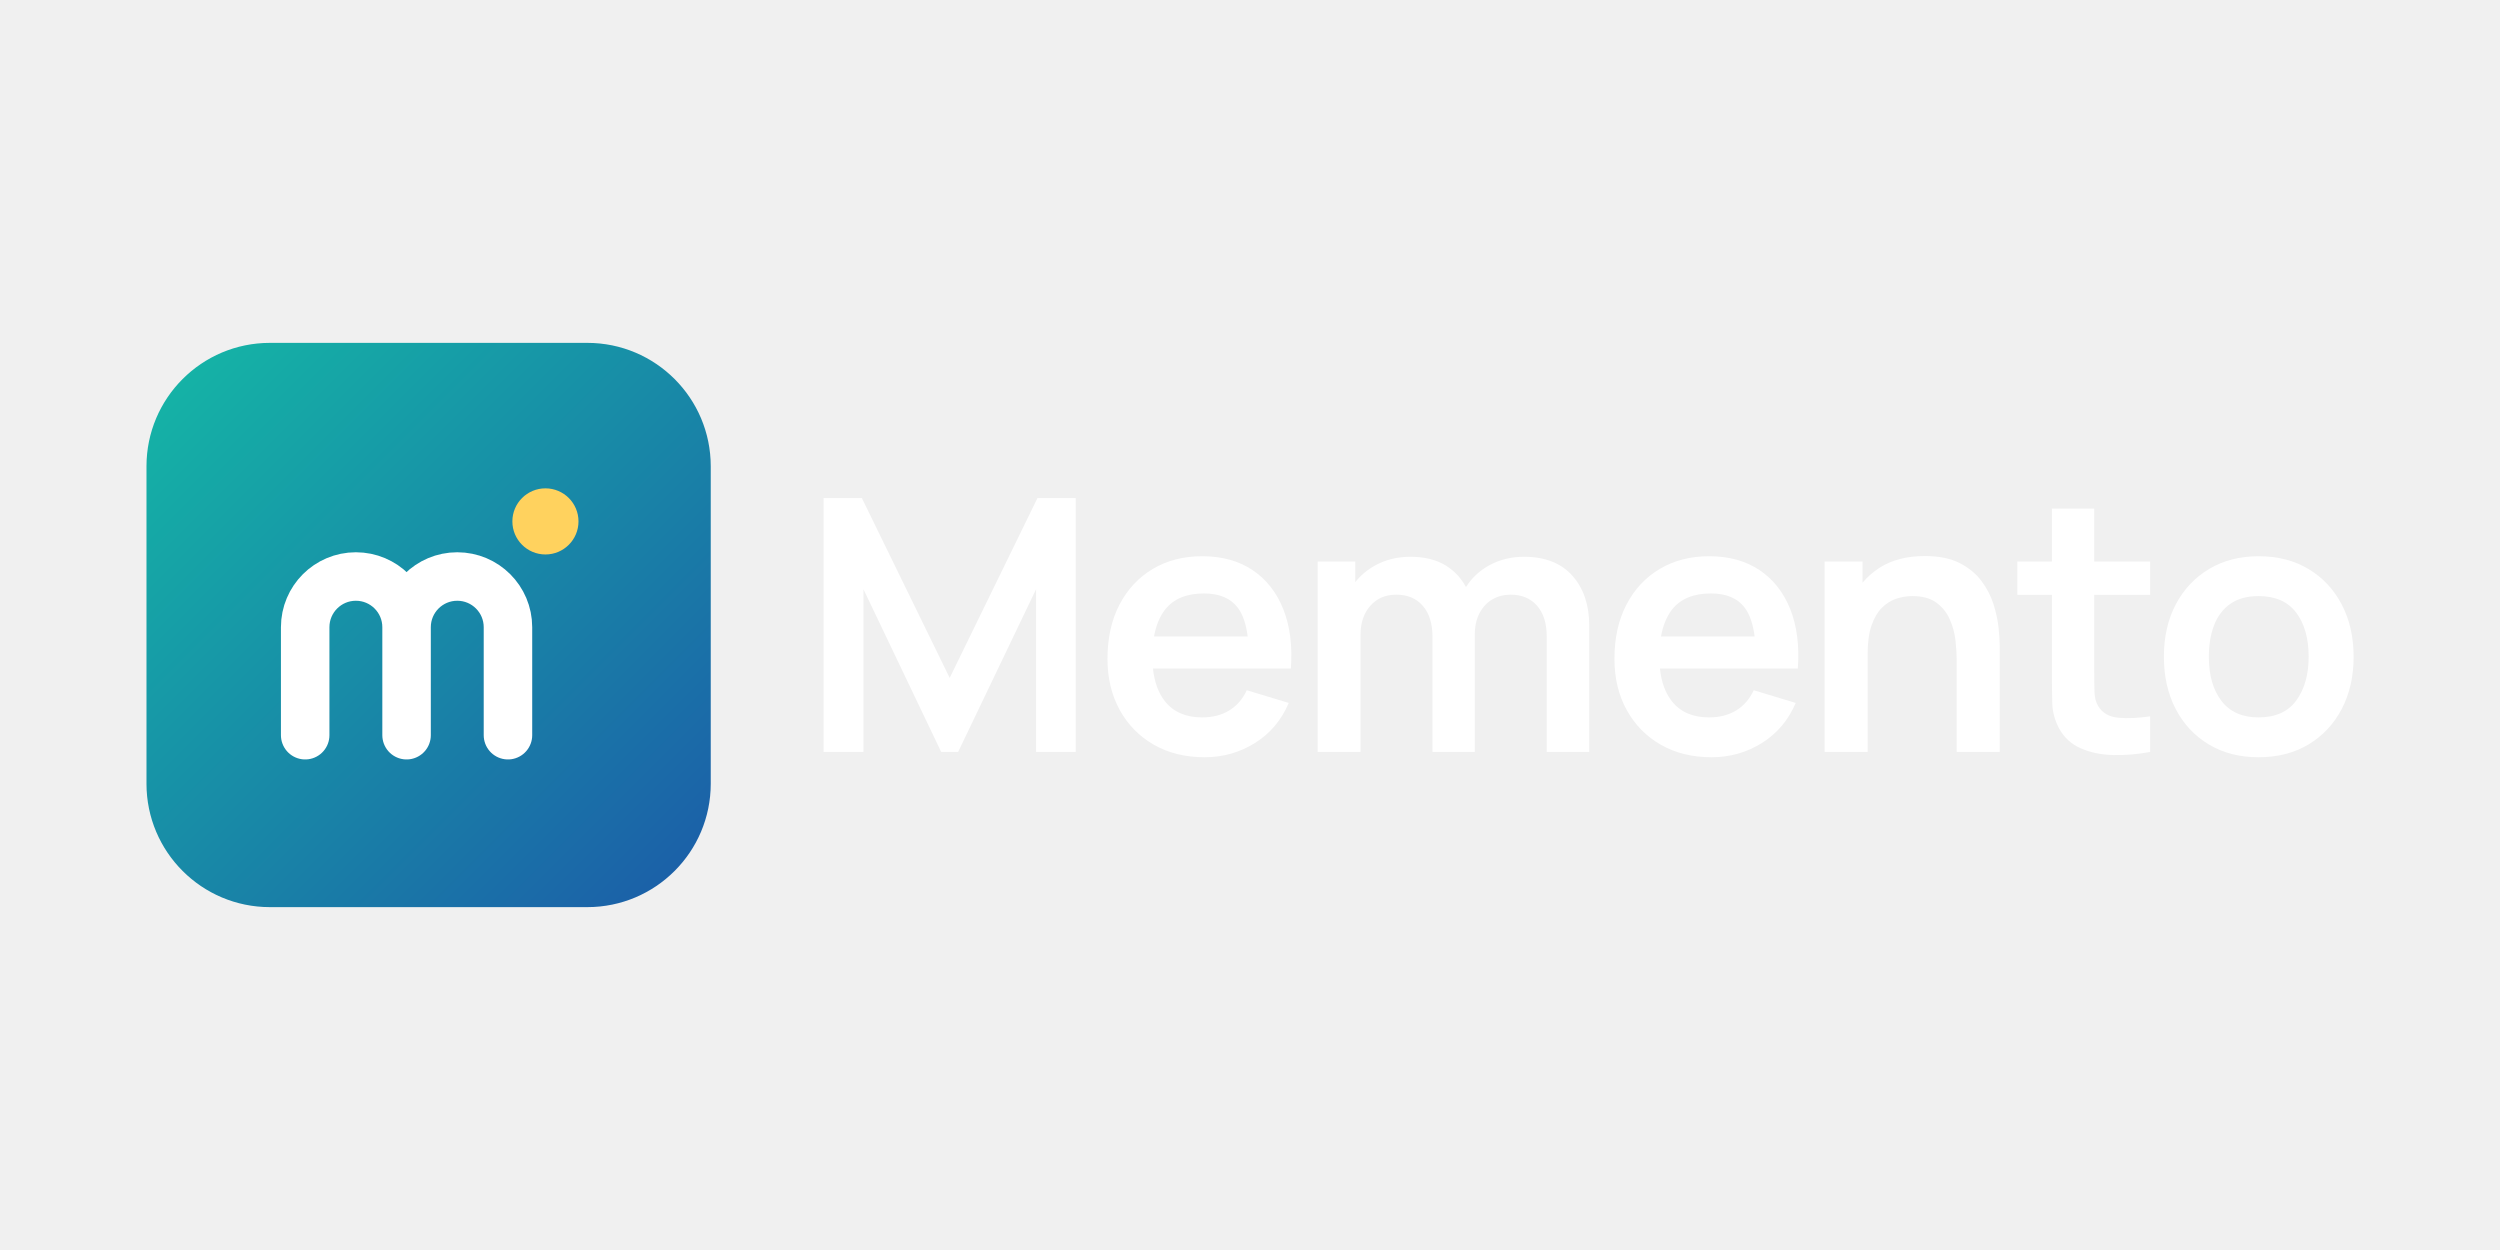
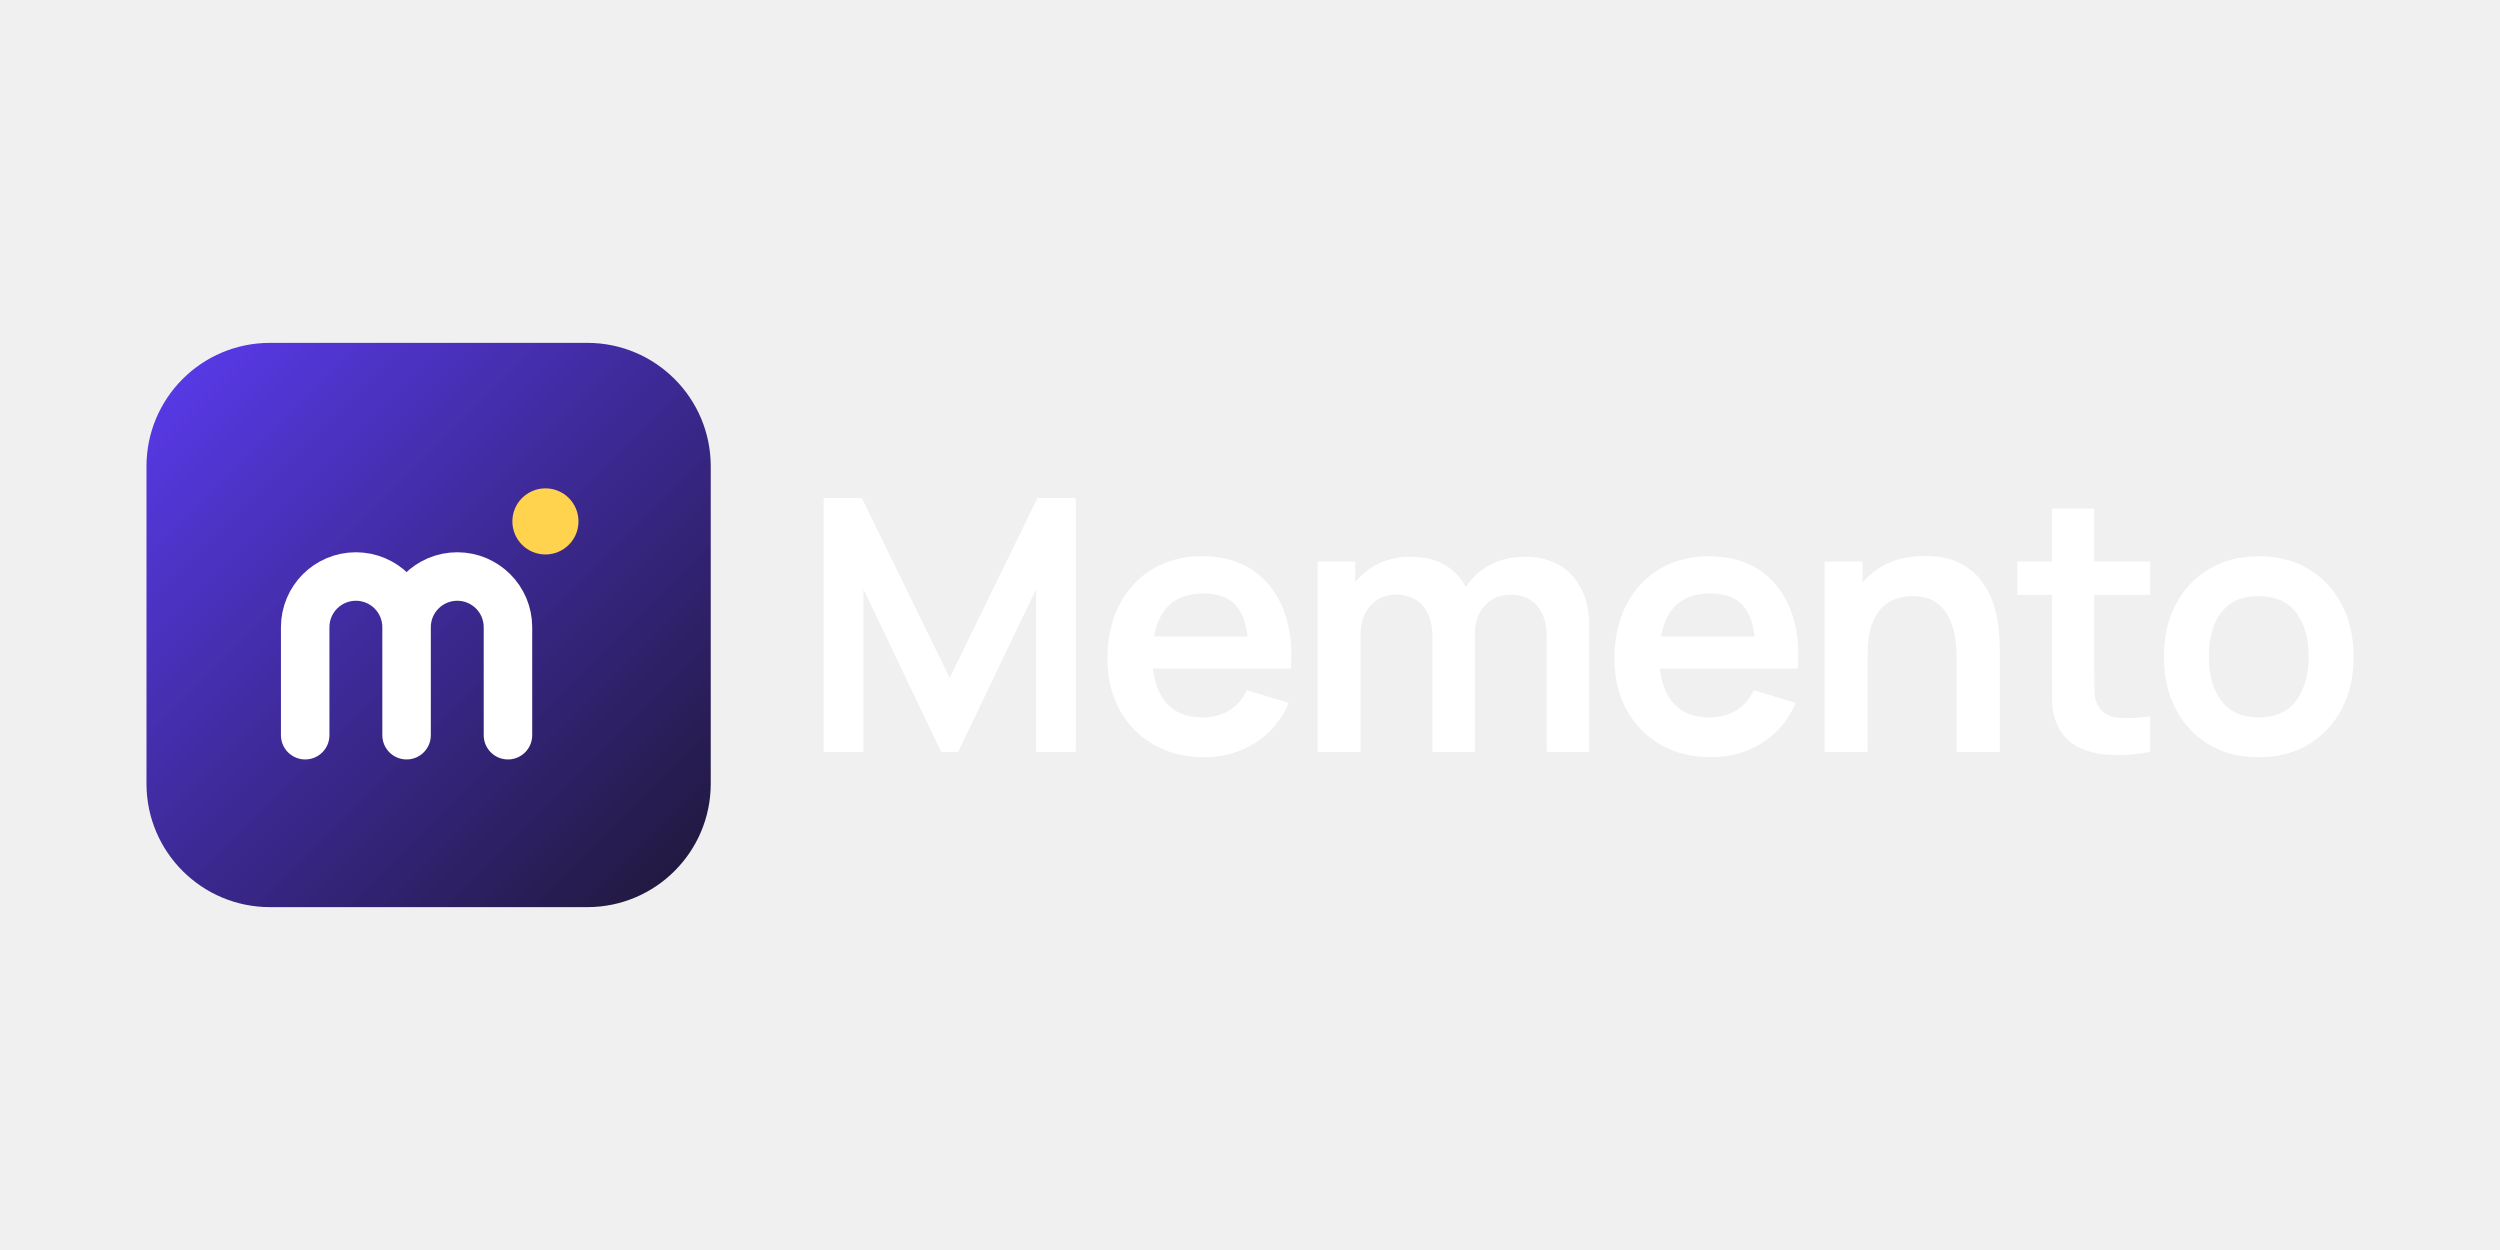
<svg xmlns="http://www.w3.org/2000/svg" viewBox="0 0 1024 512">
  <g transform="translate(60.0 256.0) scale(0.963)">
    <svg id="icon" x="0" y="-120" width="240" height="240" viewBox="0 0 512 512">
      <defs>
        <linearGradient id="g" x1="0" y1="0" x2="1" y2="1">
-           <stop offset="0" stop-color="#14B8A6" />
-           <stop offset="1" stop-color="#1C5BA8" />
+           <stop offset="0" stop-color="#5B3BF0" />
+           <stop offset="1" stop-color="#1E1736" />
        </linearGradient>
      </defs>
      <rect id="bg" width="512" height="512" rx="112" fill="url(#g)" />
      <g id="icon" transform="translate(-20 -6)">
        <path d="M164 362V264A46 46 0 0 1 256 264V362M256 264A46 46 0 0 1 348 264V362" fill="none" stroke="#FFFFFF" stroke-width="44" stroke-linecap="round" stroke-linejoin="round" />
-         <circle cx="382" cy="168" r="30" fill="#FFD25E" />
+         <circle cx="382" cy="168" r="30" fill="#FFD34D" />
      </g>
    </svg>
    <g id="wordmark" fill="#FFFFFF" transform="translate(277.5 54.0)">
      <path d="M27.45 0L10.5 0L10.5 -108L26.77 -108L64.13 -31.5L101.47 -108L117.75 -108L117.75 0L100.88 0L100.88 -69.22L67.72 0L60.52 0L27.45 -69.22L27.45 0" />
      <path d="M172.57 2.25L172.57 2.25Q160.28 2.25 150.97 -3.07Q141.68 -8.4 136.46 -17.85Q131.25 -27.3 131.25 -39.6L131.25 -39.6Q131.25 -52.88 136.35 -62.66Q141.45 -72.45 150.53 -77.85Q159.6 -83.25 171.53 -83.25L171.53 -83.25Q184.13 -83.25 192.94 -77.36Q201.75 -71.47 206.02 -60.75Q210.3 -50.02 209.25 -35.48L209.25 -35.48L150.6 -35.48Q151.5 -26.77 155.78 -21.45L155.78 -21.45Q161.18 -14.7 171.53 -14.7L171.53 -14.7Q178.2 -14.7 183.04 -17.66Q187.88 -20.63 190.5 -26.25L190.5 -26.25L208.35 -20.85Q203.7 -9.9 193.99 -3.82Q184.28 2.25 172.57 2.25M151.05 -49.13L190.88 -49.13Q189.9 -57 186.68 -61.35L186.68 -61.35Q182.1 -67.42 172.28 -67.42L172.28 -67.42Q161.18 -67.42 155.78 -60.6L155.78 -60.6Q152.32 -56.17 151.05 -49.13L151.05 -49.13" />
      <path d="M336.15 0L318.07 0L318.07 -49.2Q318.07 -57.52 313.95 -62.21Q309.82 -66.9 302.77 -66.9L302.77 -66.9Q298.43 -66.9 294.98 -64.91Q291.52 -62.92 289.5 -59.06Q287.48 -55.2 287.48 -49.88L287.48 -49.88L287.48 0L269.48 0L269.48 -48.98Q269.48 -57.45 265.35 -62.17Q261.23 -66.9 254.1 -66.9L254.1 -66.9Q247.2 -66.9 243.04 -62.17Q238.88 -57.45 238.88 -49.88L238.88 -49.88L238.88 0L220.65 0L220.65 -81L236.63 -81L236.63 -72.22Q240.08 -76.58 245.25 -79.42L245.25 -79.42Q251.85 -83.02 260.1 -83.02L260.1 -83.02Q269.18 -83.02 275.32 -79.2L275.32 -79.2Q280.73 -75.75 283.73 -70.13L283.73 -70.13Q287.48 -76.05 293.7 -79.42L293.7 -79.42Q300.3 -83.02 308.4 -83.02L308.4 -83.02Q321.82 -83.02 328.99 -74.96Q336.15 -66.9 336.15 -53.77L336.15 -53.77L336.15 0" />
      <path d="M388.2 2.25L388.2 2.25Q375.9 2.25 366.6 -3.07Q357.3 -8.4 352.09 -17.85Q346.88 -27.3 346.88 -39.6L346.88 -39.6Q346.88 -52.88 351.98 -62.66Q357.07 -72.45 366.15 -77.85Q375.23 -83.25 387.15 -83.25L387.15 -83.25Q399.75 -83.25 408.56 -77.36Q417.38 -71.47 421.65 -60.75Q425.93 -50.02 424.88 -35.48L424.88 -35.48L366.23 -35.48Q367.13 -26.77 371.4 -21.45L371.4 -21.45Q376.8 -14.7 387.15 -14.7L387.15 -14.7Q393.82 -14.7 398.66 -17.66Q403.5 -20.63 406.13 -26.25L406.13 -26.25L423.98 -20.85Q419.32 -9.9 409.61 -3.82Q399.9 2.25 388.2 2.25M366.68 -49.13L406.5 -49.13Q405.52 -57 402.3 -61.35L402.3 -61.35Q397.73 -67.42 387.9 -67.42L387.9 -67.42Q376.8 -67.42 371.4 -60.6L371.4 -60.6Q367.95 -56.17 366.68 -49.13L366.68 -49.13" />
      <path d="M510.75 0L492.45 0L492.45 -39Q492.45 -42.82 491.93 -47.48Q491.4 -52.13 489.49 -56.44Q487.57 -60.75 483.79 -63.52Q480 -66.3 473.55 -66.3L473.55 -66.3Q470.1 -66.3 466.73 -65.17Q463.35 -64.05 460.61 -61.31Q457.88 -58.57 456.23 -53.81Q454.57 -49.05 454.57 -41.63L454.57 -41.63L454.57 0L436.28 0L436.28 -81L452.4 -81L452.4 -72Q455.48 -75.67 459.68 -78.38L459.68 -78.38Q467.48 -83.33 478.88 -83.33L478.88 -83.33Q487.88 -83.33 493.73 -80.33Q499.57 -77.33 503.02 -72.67Q506.48 -68.02 508.13 -62.77Q509.77 -57.52 510.26 -52.84Q510.75 -48.15 510.75 -45.23L510.75 -45.23L510.75 0" />
      <path d="M574.73 -15.15L574.73 0Q566.7 1.5 559.01 1.31Q551.33 1.13 545.25 -1.54Q539.17 -4.2 536.02 -9.97L536.02 -9.97Q533.25 -15.22 533.1 -20.7Q532.95 -26.18 532.95 -33.07L532.95 -33.07L532.95 -66.83L518.25 -66.83L518.25 -81L532.95 -81L532.95 -103.5L550.95 -103.5L550.95 -81L574.73 -81L574.73 -66.83L550.95 -66.83L550.95 -34.13Q550.95 -29.25 551.06 -25.57Q551.17 -21.9 552.6 -19.57L552.6 -19.57Q555.3 -15.07 561.23 -14.55Q567.15 -14.03 574.73 -15.15L574.73 -15.15" />
      <path d="M620.85 2.25L620.85 2.25Q608.7 2.25 599.63 -3.23Q590.55 -8.7 585.56 -18.34Q580.58 -27.97 580.58 -40.5L580.58 -40.5Q580.58 -53.25 585.68 -62.85Q590.78 -72.45 599.85 -77.85Q608.93 -83.25 620.85 -83.25L620.85 -83.25Q633.08 -83.25 642.15 -77.77Q651.23 -72.3 656.25 -62.66Q661.28 -53.02 661.28 -40.5L661.28 -40.5Q661.28 -27.9 656.21 -18.26Q651.15 -8.63 642.08 -3.19Q633 2.25 620.85 2.25M620.85 -14.7L620.85 -14.7Q631.65 -14.7 636.9 -21.9Q642.15 -29.1 642.15 -40.5L642.15 -40.5Q642.15 -52.27 636.83 -59.29Q631.5 -66.3 620.85 -66.3L620.85 -66.3Q613.58 -66.3 608.89 -63.04Q604.2 -59.77 601.95 -53.96Q599.7 -48.15 599.7 -40.5L599.7 -40.5Q599.7 -28.72 605.06 -21.71Q610.43 -14.7 620.85 -14.7" />
    </g>
  </g>
</svg>
